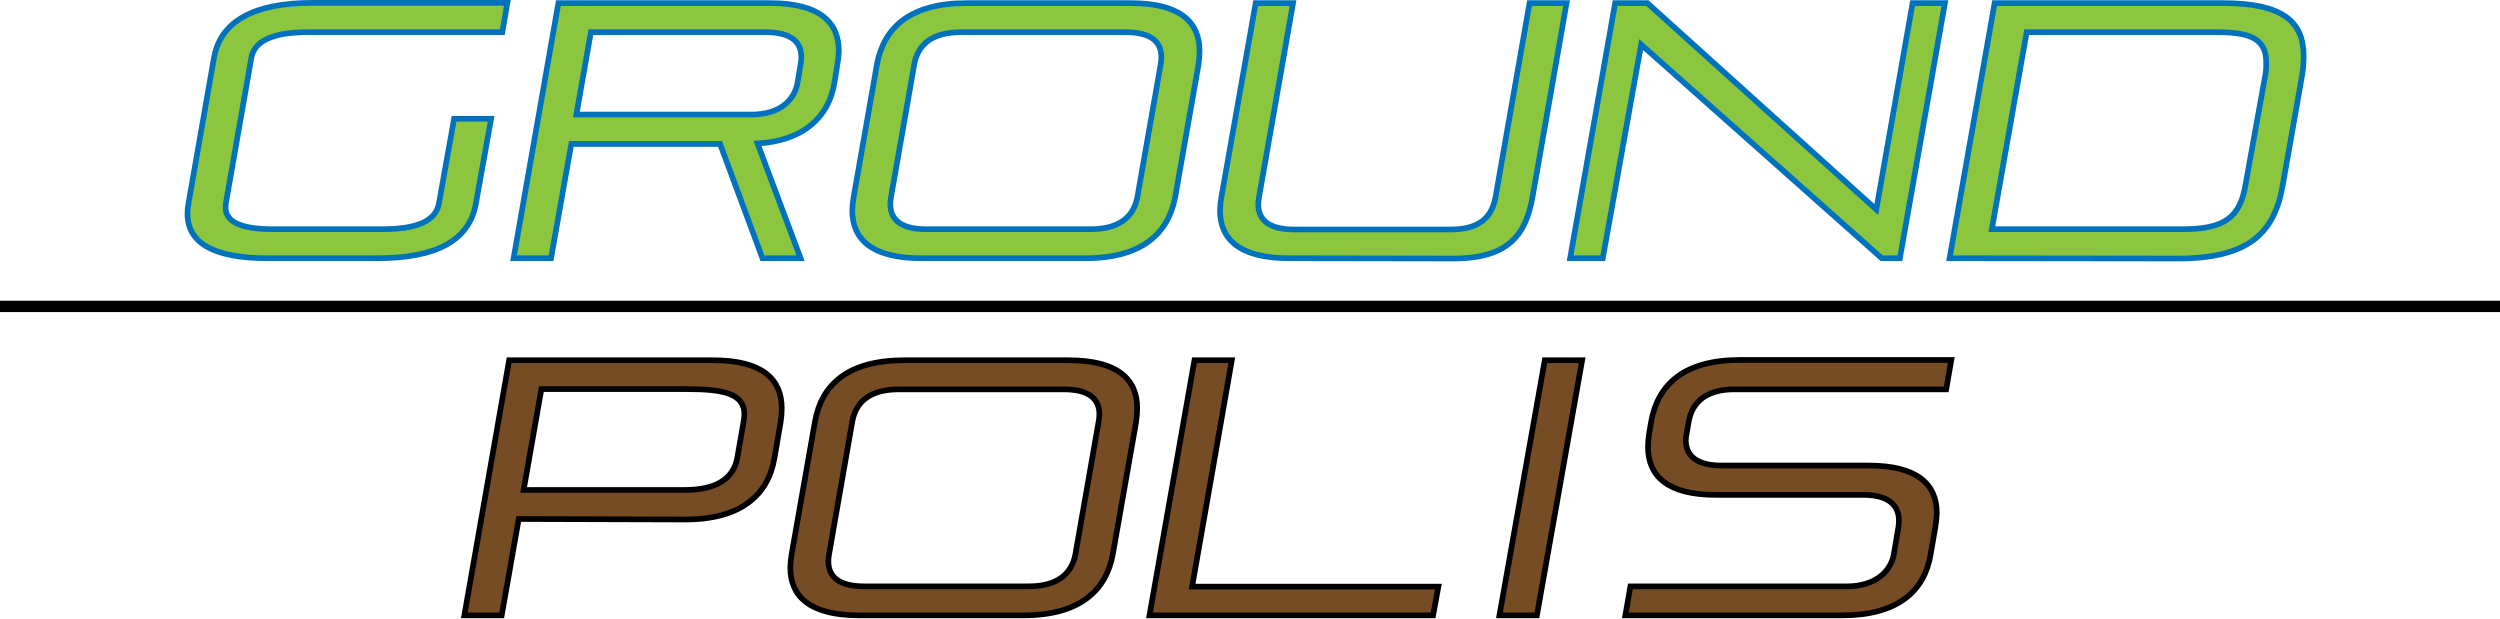
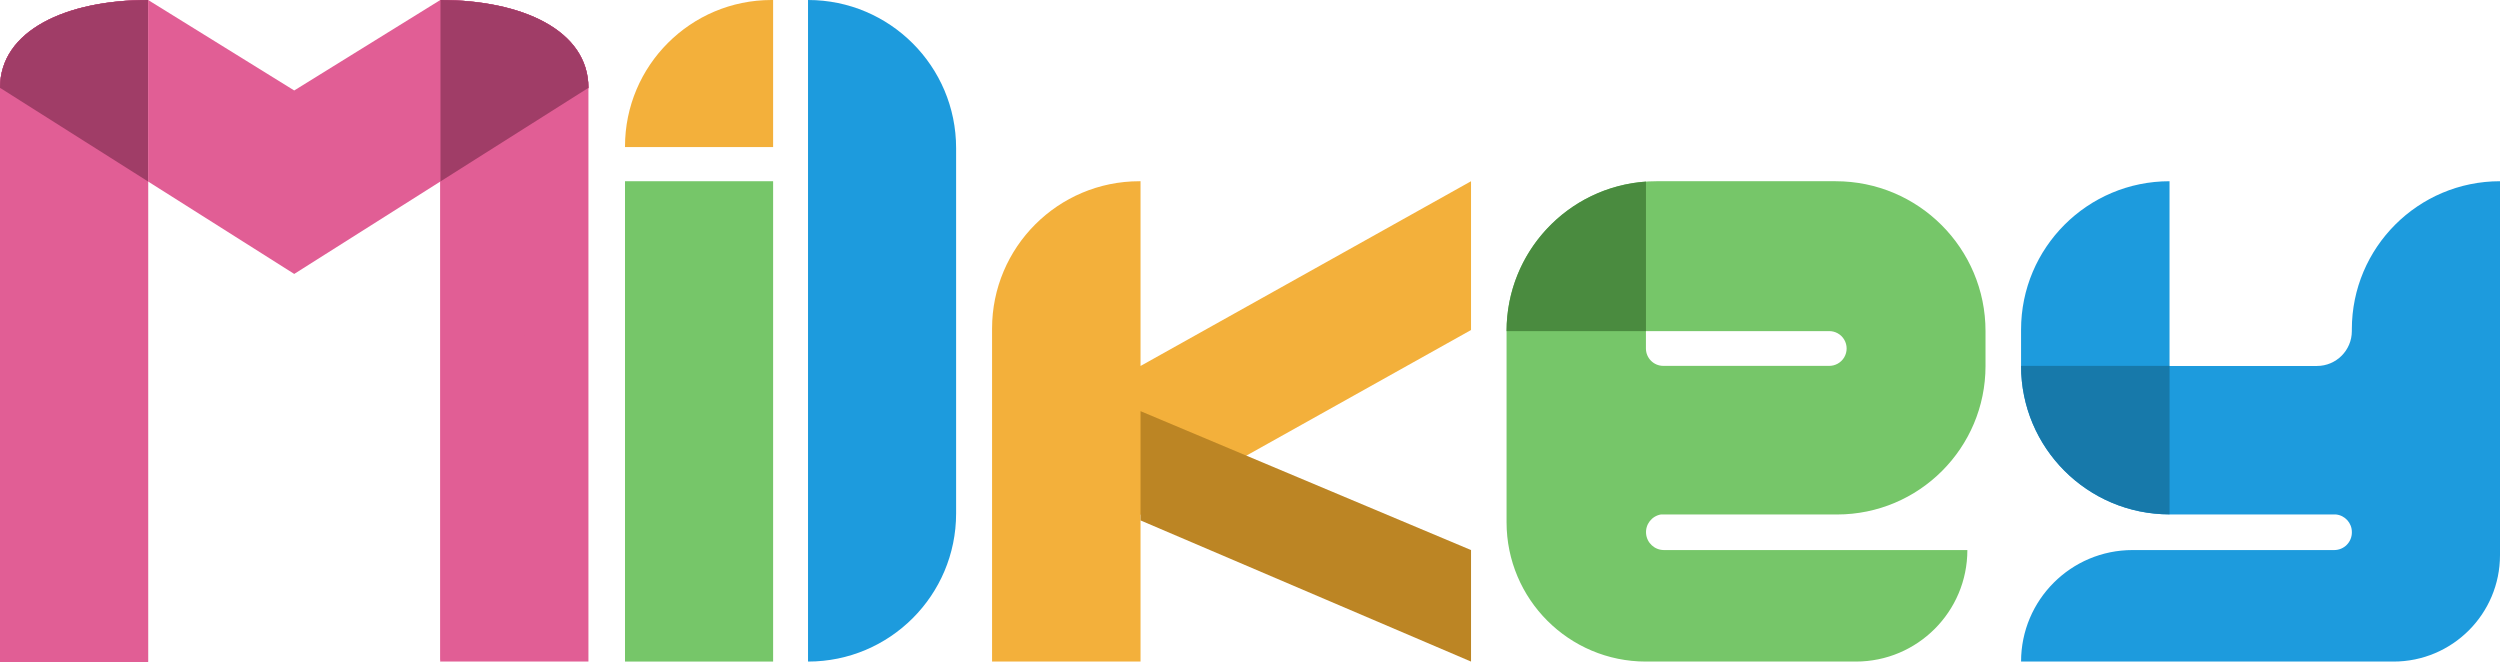
- <svg xmlns="http://www.w3.org/2000/svg" viewBox="0 0 441 109.05">
-   <g stroke-miterlimit="10">
-     <path d="M47.21 45.55c-9.41 0-14.14-2.62-14.14-7.87a9.47 9.47 0 0 1 .19-1.86l4.48-25.6C38.89 3.76 44.74.5 55.15.5H89.5l-.89 5.18H54.25c-6.08 0-9.41 1.54-9.92 4.54l-4.48 25.6a3.38 3.38 0 0 0-.06.77c0 2.56 2.75 3.84 8.32 3.84H67.5c6.08 0 9.34-1.47 9.92-4.48l2.68-15h6.53l-2.69 15c-1.15 6.4-6.84 9.6-17.34 9.6zm87.29 0l-7.48-20.16h-26.24L97.2 45.55h-6.6l7.9-45h37.37c8.64 0 12.1 3.33 12.1 8.44a16.48 16.48 0 0 1-.26 2.44l-.51 3.13c-1 6.27-5.7 10.31-13.57 10.75l7.59 20.24zm6.72-34.17a8.81 8.81 0 0 0 .13-1.28c0-2.82-1.92-4.42-6.33-4.42h-30.79l-2.56 14.53h30.83c5 0 7.61-2.43 8.19-5.63zm21.28 34.17c-8.71 0-12.16-3.33-12.16-8.45a16.36 16.36 0 0 1 .26-2.43l4.09-23.29C155.88 4.91 160.5.55 170.5.55h29c8.64 0 12.1 3.33 12.1 8.44a17.49 17.49 0 0 1-.19 2.44l-4.1 23.29c-1.19 6.41-5.81 10.83-15.81 10.83zm42.24-34.17a10.35 10.35 0 0 0 .12-1.28c0-2.82-1.92-4.42-6.33-4.42h-29c-5.06 0-7.62 2.11-8.26 5.7l-4.09 23.35a8.81 8.81 0 0 0-.13 1.28c0 2.76 1.92 4.42 6.33 4.42h29c5.06 0 7.62-2.18 8.26-5.7zm22.63 34.17c-8.7 0-12.16-3.33-12.16-8.45a16.36 16.36 0 0 1 .26-2.43L221.5.55h6.59l-6 34.23a8.81 8.81 0 0 0-.13 1.28c0 2.76 1.92 4.42 6.34 4.42h27.64c5.06 0 7.23-2.18 7.87-5.7l6-34.23h6.53l-6 34.17c-1.15 6.46-4 10.88-13.95 10.88zm104.57 0L289.5 7.86l-6.77 37.69h-5.76l7.94-45h5.69l40.38 36.41 6.4-36.41h5.7l-7.94 45zm11.97 0l7.94-45h40.25c10.43 0 14.27 3.13 14.27 9.4a21.41 21.41 0 0 1-.38 3.91l-3.33 18.88c-1.47 8.44-6.08 12.86-18.49 12.86zm55.59-31.74a11.06 11.06 0 0 0 .26-2.75c0-3.91-2.31-5.38-8.51-5.38H357.5l-6.14 34.75h33.66c7.49 0 10.11-2.18 11.07-7.74z" fill="#8cc63f" stroke="#0071bc" />
-     <g stroke="#000">
-       <path d="M91.5 91.55l-3 17h-6.59l7.9-45h36c8.64 0 12.09 3.33 12.09 8.44a16.09 16.09 0 0 1-.19 2.44l-1.09 6.33c-1.08 6.47-5.82 10.88-15.74 10.88zm39.68-17.21a9.59 9.59 0 0 0 .13-1.22c0-3.65-3.52-4.48-10.18-4.48H95.5l-3.13 17.79h28.41c5.57 0 8.64-2 9.28-5.69zm20.39 34.21c-8.71 0-12.16-3.33-12.16-8.45a17.74 17.74 0 0 1 .25-2.43l4.1-23.29c1.15-6.47 5.74-10.83 15.74-10.83h29c8.64 0 12.1 3.33 12.1 8.44a17.49 17.49 0 0 1-.19 2.44l-4.1 23.29c-1.16 6.41-5.81 10.83-15.75 10.83zm42.23-34.17a8.81 8.81 0 0 0 .13-1.28c0-2.82-1.92-4.42-6.33-4.42h-29c-5.06 0-7.62 2.11-8.26 5.7l-4.09 23.35a8.81 8.81 0 0 0-.13 1.28c0 2.76 1.92 4.42 6.33 4.42h29c5.06 0 7.62-2.18 8.26-5.7zm8.97 34.17l7.93-45h6.59l-7 39.93h43.44l-.93 5.07zm61.73 0l8-45h6.59l-7.98 45zm22.21 0l.9-5.12h38.27c4.67 0 7.61-2.43 8.19-5.63l.83-4.93a7 7 0 0 0 .06-1.09c0-2.75-2-4.48-6.2-4.48h-26.05c-8.64 0-12-3.39-12-8.44a15.12 15.12 0 0 1 .19-2.37l.38-2.18c1.16-6.4 5.7-10.81 15.62-10.81h37.31l-.9 5.18h-37.34c-5 0-7.42 2.24-8.06 5.57l-.41 2.3a7.82 7.82 0 0 0-.13 1.09c0 2.82 2.05 4.48 6.28 4.48h26c8.58 0 12 3.33 12 8.38a17.58 17.58 0 0 1-.25 2.43l-.84 4.87c-1.06 6.4-5.73 10.75-15.58 10.75z" fill="#754c24" />
-       <path d="M0 54.05h441" fill="none" stroke-width="2" />
+ <svg xmlns="http://www.w3.org/2000/svg" viewBox="0 0 1831.64 485.01">
+   <defs>
+     <style>.cls-1{fill:#e15e95;}.cls-2{fill:#a03d67;}.cls-3{fill:#76c669;}.cls-4{fill:#f3b03b;}.cls-5{fill:#1d9bdd;}.cls-6{fill:#bc8524;}.cls-7{fill:#4a8b3f;}.cls-8{fill:#1779aa;}</style>
+   </defs>
+   <g id="レイヤー_2" data-name="レイヤー 2">
+     <g id="レイヤー_2-2" data-name="レイヤー 2">
+       <path class="cls-1" d="M108.52,485H0V64.35C0,22.25,48.59,0,108.52,0h0Z" />
+       <path class="cls-2" d="M108.52,133,0,64.35H0C0,22.25,48.59,0,108.52,0h0Z" />
+       <path class="cls-1" d="M0,64.35C0,22.25,48.59,0,108.52,0h0V485" />
+       <path class="cls-2" d="M0,64.35C0,22.25,48.59,0,108.52,0h0V133L0,64.35" />
+       <path class="cls-1" d="M322.6,484.7H431.12V64.31C431.12,22.23,382.53,0,322.6,0h0Z" />
+       <path class="cls-2" d="M322.6,133,431.12,64.35h0C431.12,22.25,382.53,0,322.6,0h0Z" />
+       <path class="cls-1" d="M431.12,64.35C431.12,22.25,382.53,0,322.6,0h0V485" />
+       <path class="cls-2" d="M431.12,64.35C431.12,22.25,382.53,0,322.6,0h0V133L431.12,64.35" />
+       <polygon class="cls-1" points="322.6 0 215.56 66.29 108.52 0 108.53 133 215.56 200.7 215.56 200.71 215.56 200.7 215.56 200.71 215.56 200.7 322.6 133 322.6 0" />
+     </g>
+     <g id="レイヤー_3" data-name="レイヤー 3">
+       <rect class="cls-3" x="457.91" y="132.78" width="108.52" height="351.92" />
+       <path class="cls-4" d="M565.29,0h1.14a0,0,0,0,1,0,0V107.76a0,0,0,0,1,0,0H457.91a0,0,0,0,1,0,0v-.38A107.38,107.38,0,0,1,565.29,0Z" />
+     </g>
+     <g id="レイヤー_4" data-name="レイヤー 4">
+       <path class="cls-5" d="M592,0h0a108.5,108.5,0,0,1,108.5,108.5V376.2A108.5,108.5,0,0,1,592,484.7h0a0,0,0,0,1,0,0V0a0,0,0,0,1,0,0Z" />
+     </g>
+     <g id="レイヤー_5" data-name="レイヤー 5">
+       <path class="cls-4" d="M835.62,268.13V132.78h-.78a108,108,0,0,0-108,108V484.7H835.62V377.17l242.14-135.38v-109Z" />
+       <polygon class="cls-6" points="835.62 301.24 1077.76 403 1077.76 484.7 835.62 381.29 835.62 301.24" />
+     </g>
+     <g id="レイヤー_6" data-name="レイヤー 6">
+       <path class="cls-3" d="M1344.89,132.78H1213.6a109.81,109.81,0,0,0-109.81,109.81h0v25.54h0V382.59A102.11,102.11,0,0,0,1205.9,484.7h153.81A81.7,81.7,0,0,0,1441.4,403H1219.06a13.13,13.13,0,0,1-2.25-26.06H1345.9a108.81,108.81,0,0,0,108.8-108.81h0V242.59h0A109.81,109.81,0,0,0,1344.89,132.78Zm-5,135.28H1218.64a12.74,12.74,0,0,1-12.74-12.73V242.59h133.95a12.74,12.74,0,1,1,0,25.47Z" />
+       <path class="cls-7" d="M1103.79,242.59h102.14V133.05A109.81,109.81,0,0,0,1103.79,242.59Z" />
+     </g>
+     <g id="レイヤー_7" data-name="レイヤー 7">
+       <path class="cls-5" d="M1831.64,132.78a108.54,108.54,0,0,0-108.55,108.54v1.24a25.57,25.57,0,0,1-25.57,25.57h-108V132.78h0a108.78,108.78,0,0,0-108.78,108.78v26.53a108.78,108.78,0,0,0,108.78,108.78h0v.07h122a12.92,12.92,0,0,1,11.59,12.91V390a12.9,12.9,0,0,1-12.83,13H1562.44a81.69,81.69,0,0,0-81.69,81.7h272.89a78,78,0,0,0,78-78V132.78Z" />
+       <path class="cls-8" d="M1480.75,268.06v0a108.78,108.78,0,0,0,108.78,108.78h0V268.06Z" />
    </g>
  </g>
</svg>
